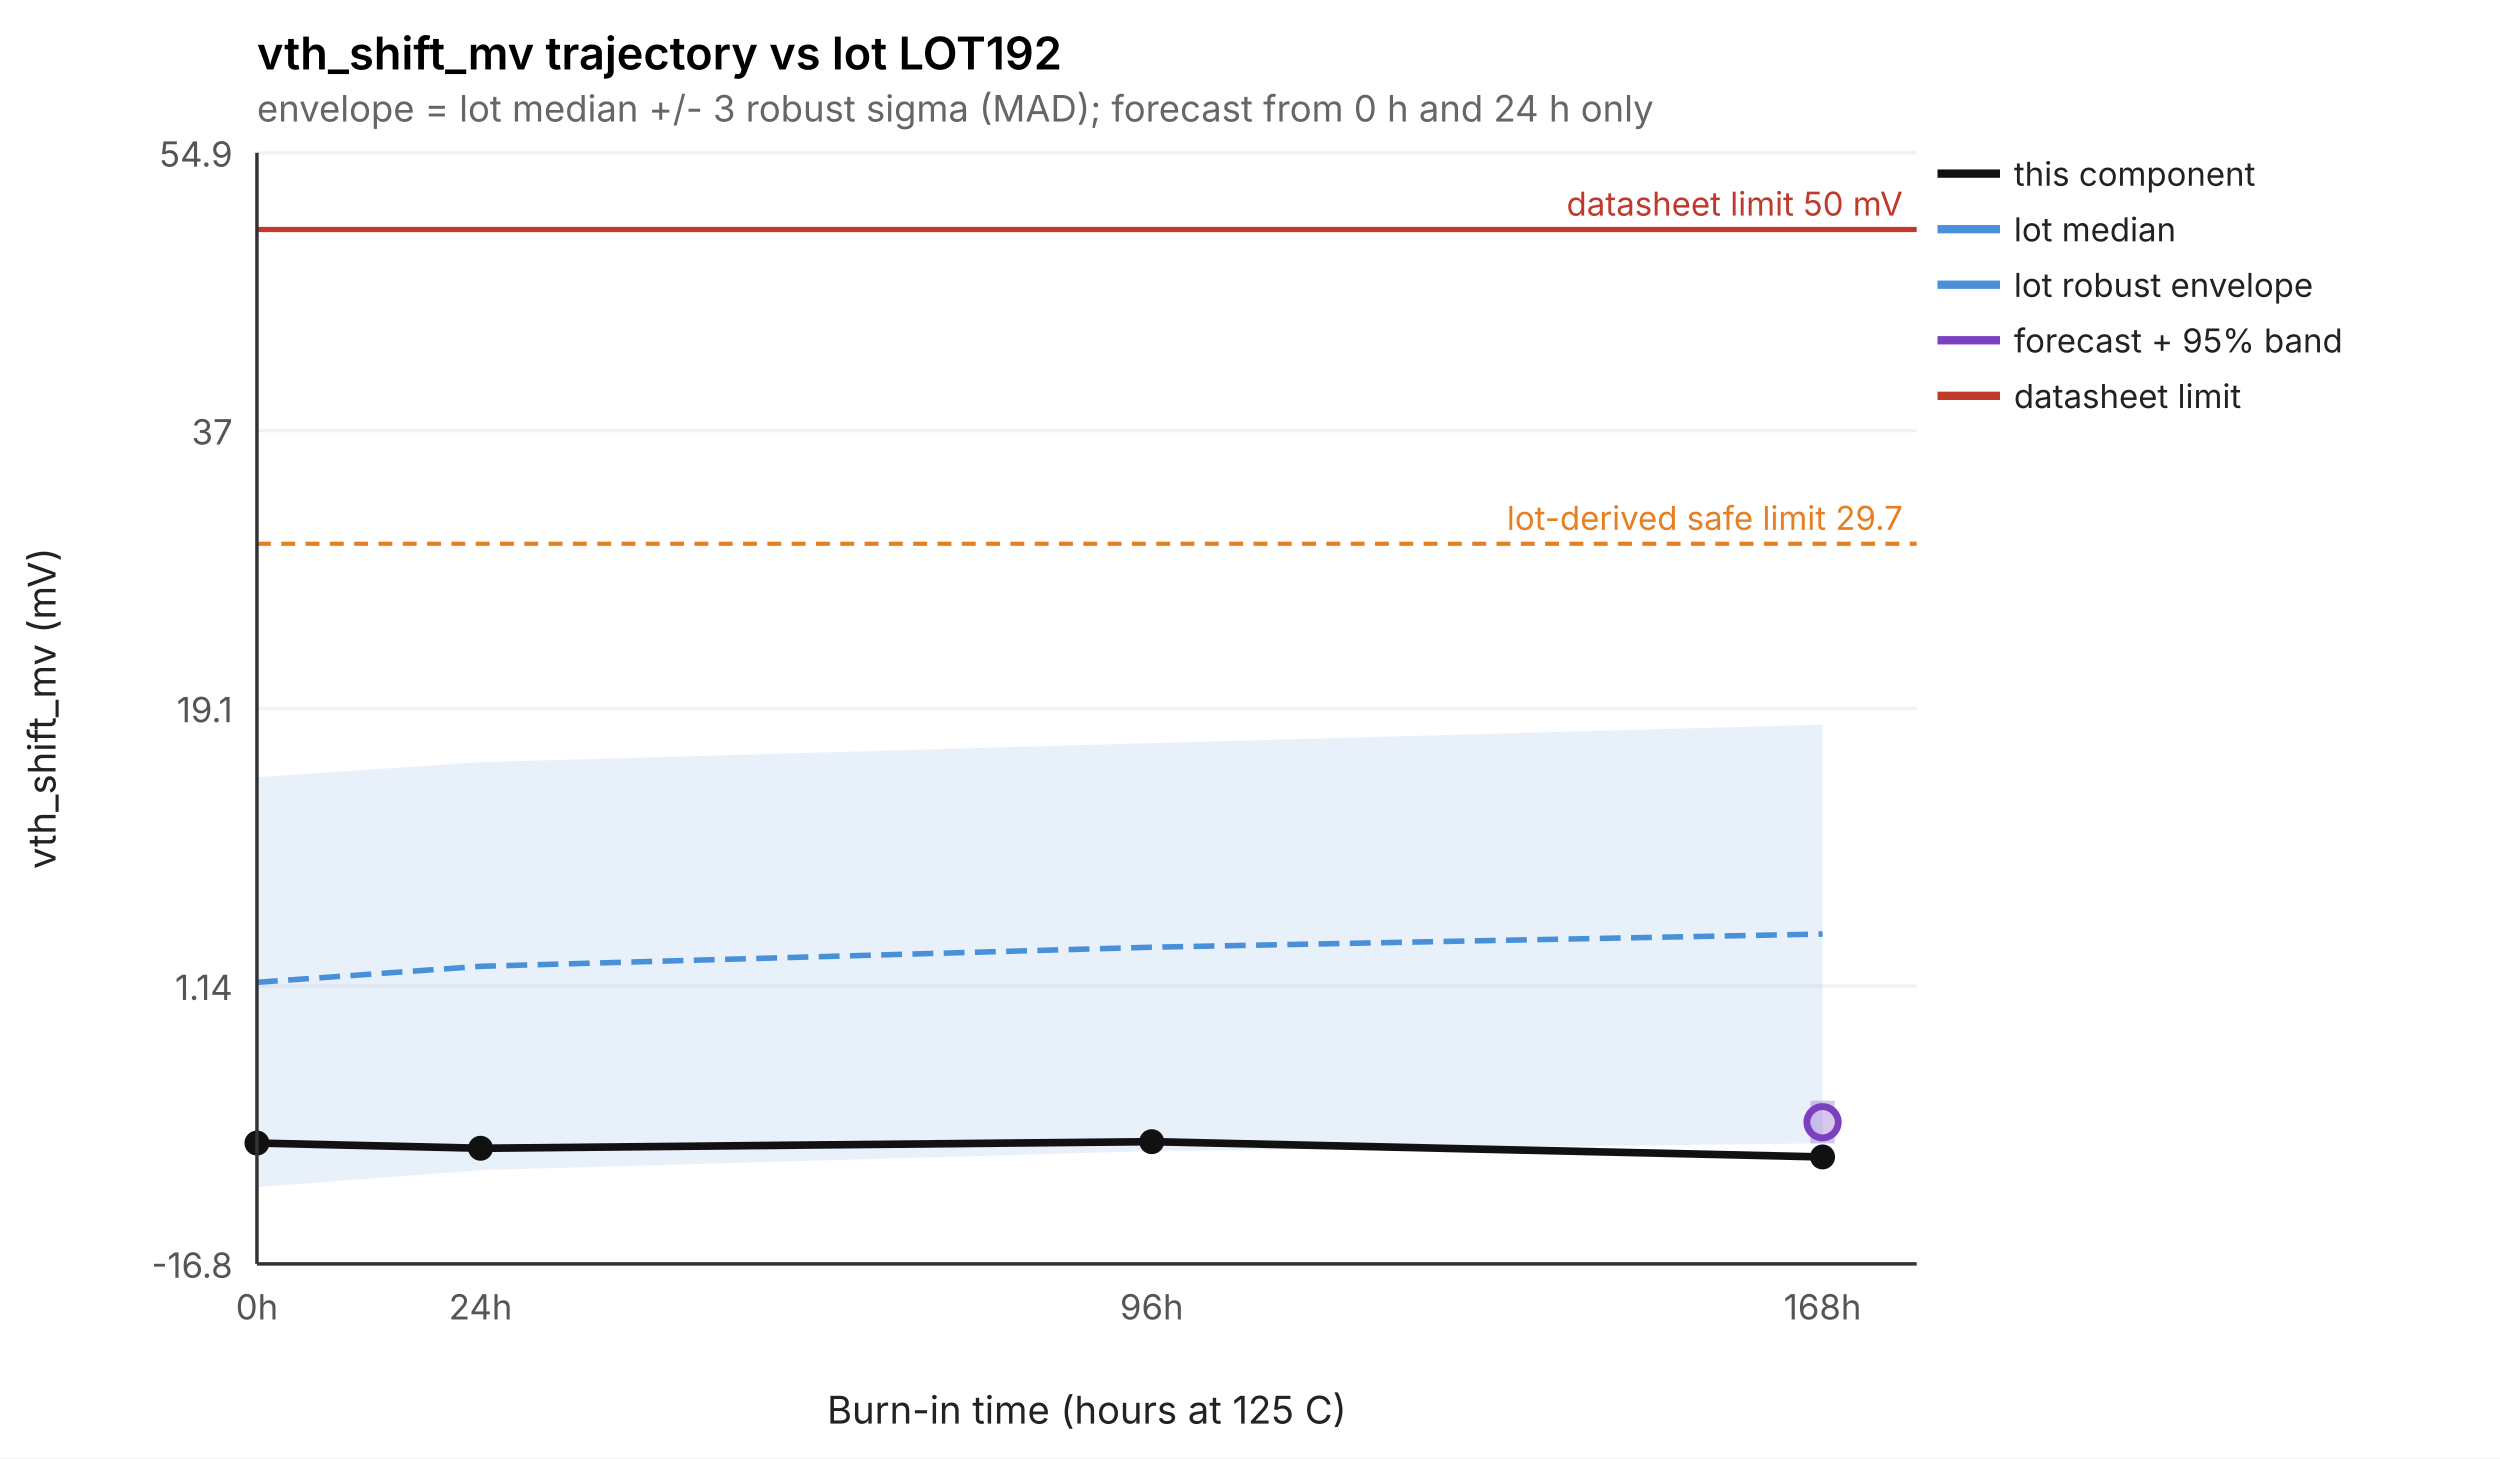
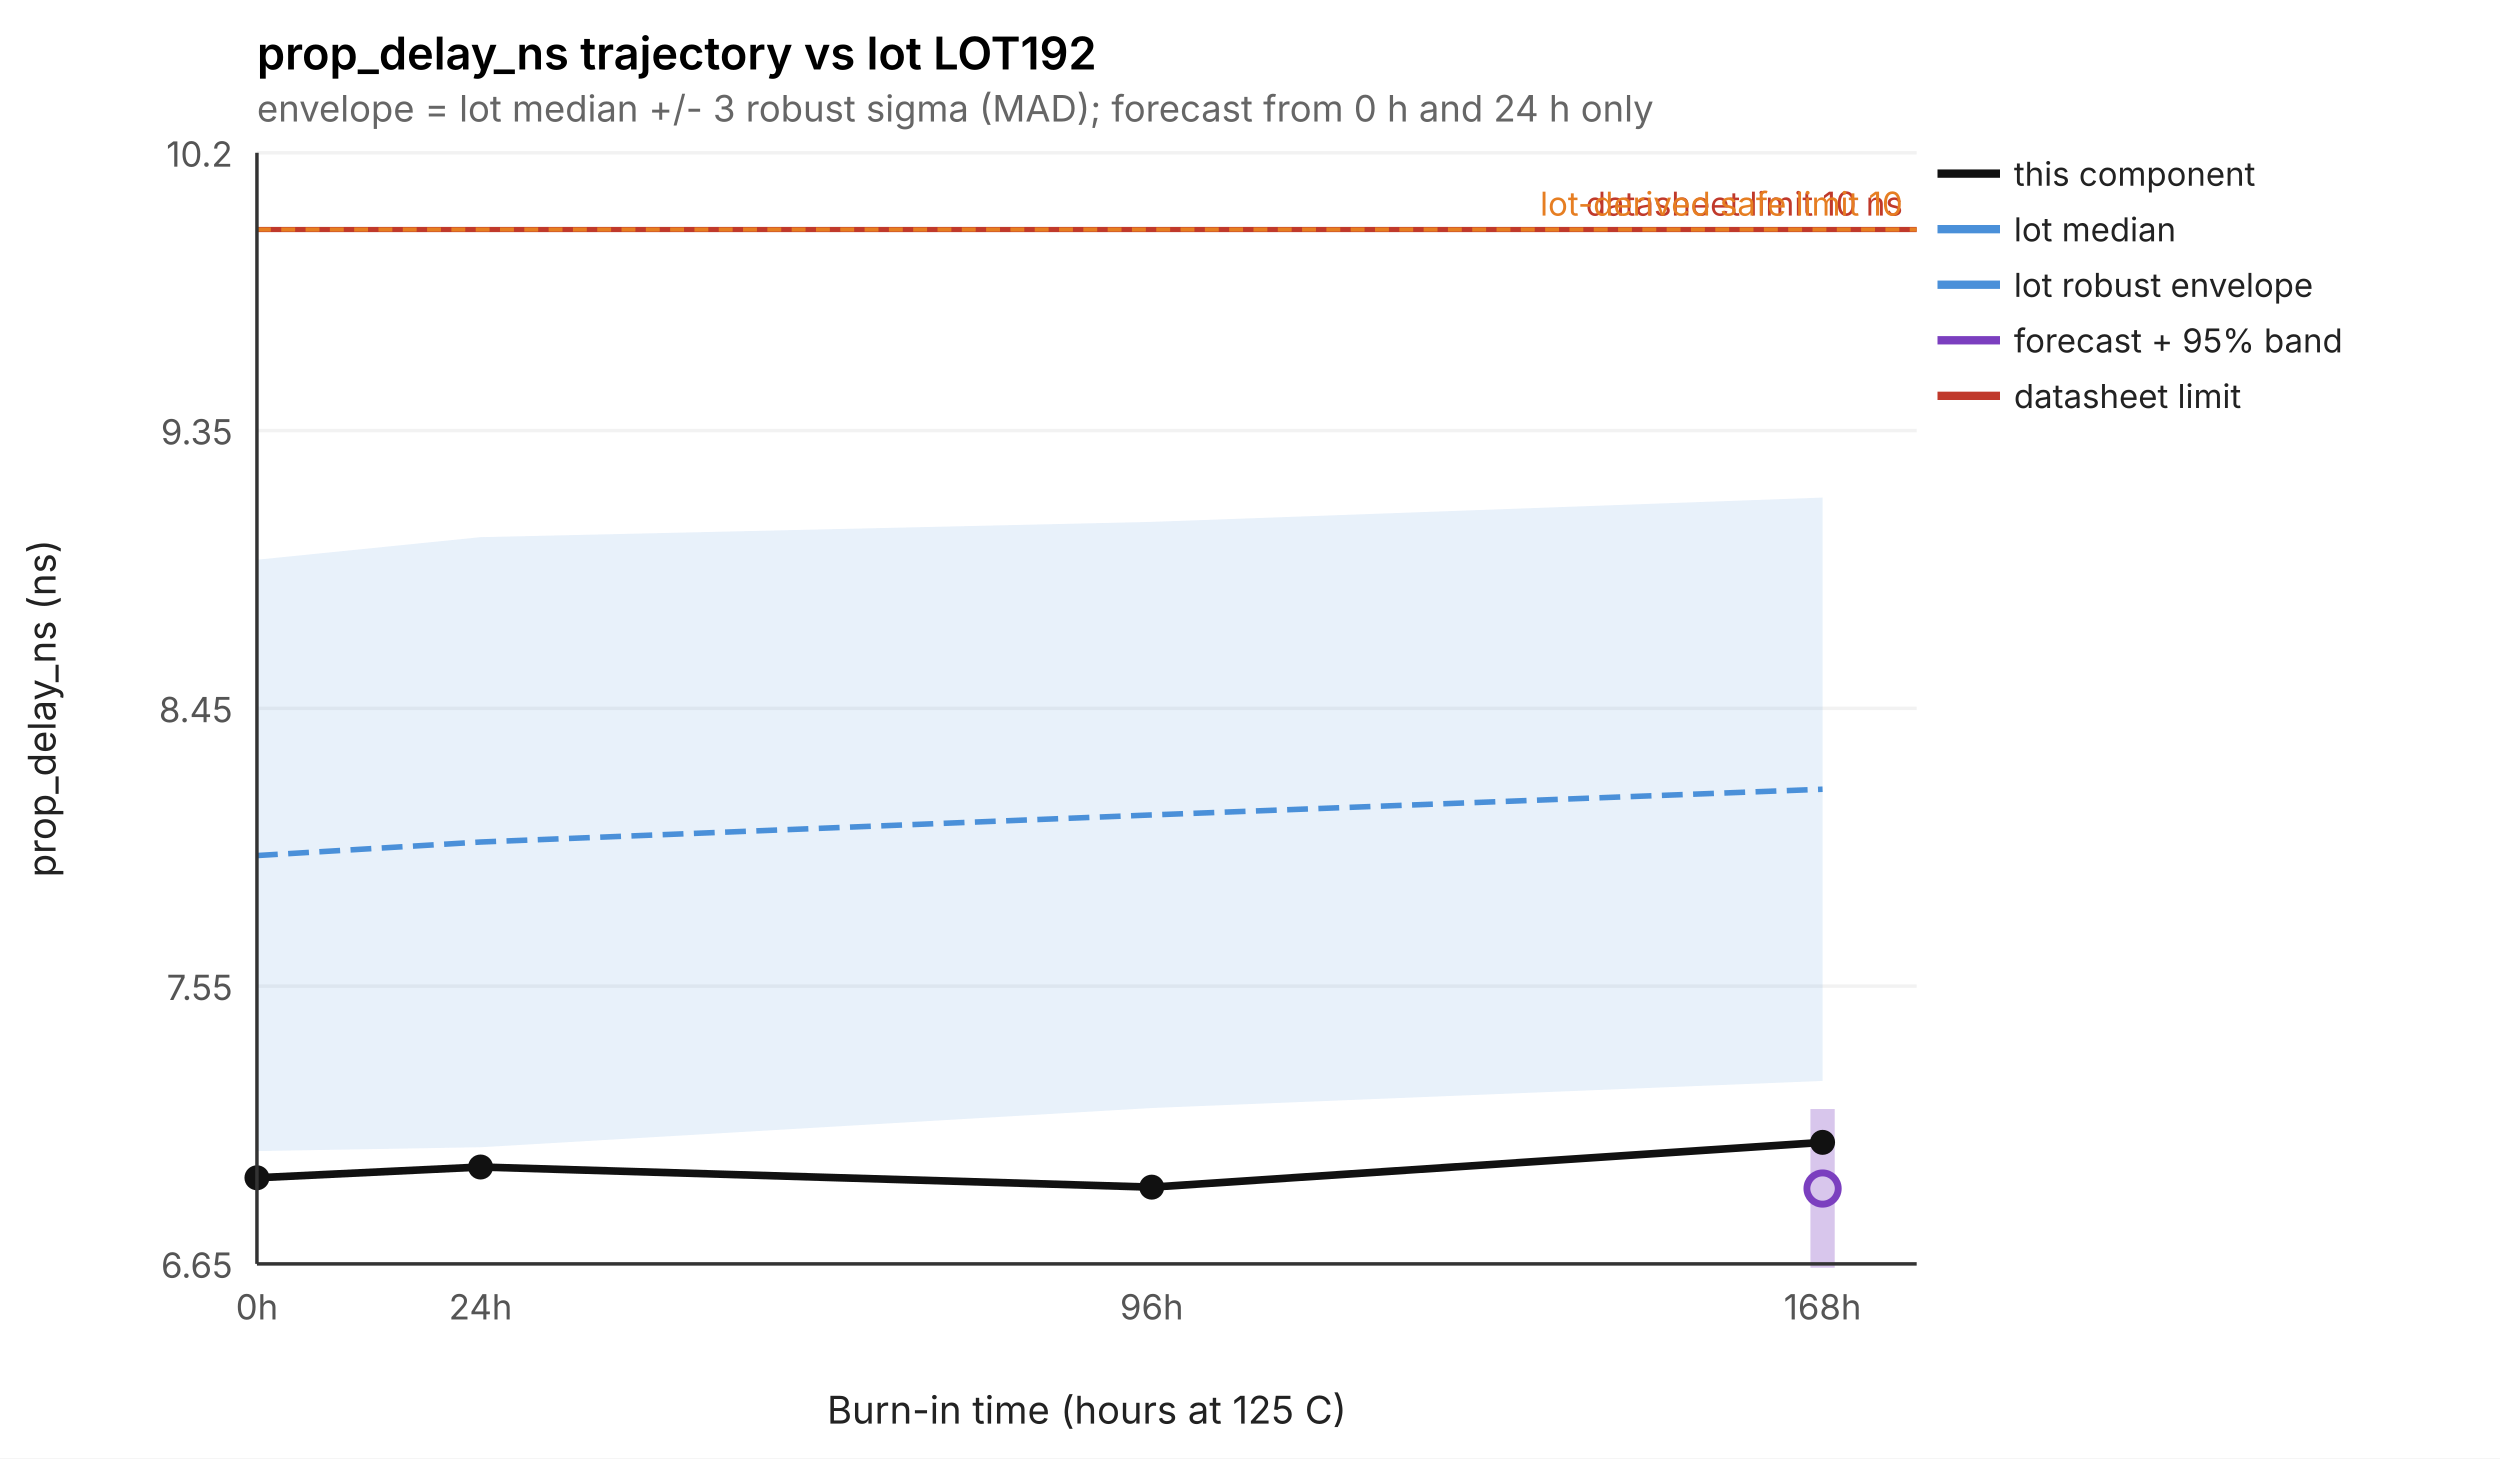
<svg xmlns="http://www.w3.org/2000/svg" width="720" height="420" viewBox="0 0 720 420" font-family="system-ui,-apple-system,sans-serif">
  <rect width="720" height="420" fill="#fff" />
-   <text x="74" y="20" font-size="13" font-weight="600">vth_shift_mv trajectory vs lot LOT192</text>
+   <text x="74" y="20" font-size="13" font-weight="600">prop_delay_ns trajectory vs lot LOT192</text>
  <text x="74" y="35" font-size="10.5" fill="#666">envelope = lot median +/- 3 robust sigma (MAD); forecast from 0 h and 24 h only</text>
  <line x1="74" y1="364.0" x2="552" y2="364.0" stroke="#f2f2f2" />
-   <text x="67" y="368.0" font-size="10" text-anchor="end" fill="#555">-16.8</text>
+   <text x="67" y="368.0" font-size="10" text-anchor="end" fill="#555">6.65</text>
  <line x1="74" y1="284.0" x2="552" y2="284.0" stroke="#f2f2f2" />
-   <text x="67" y="288.0" font-size="10" text-anchor="end" fill="#555">1.14</text>
+   <text x="67" y="288.0" font-size="10" text-anchor="end" fill="#555">7.55</text>
  <line x1="74" y1="204.0" x2="552" y2="204.0" stroke="#f2f2f2" />
-   <text x="67" y="208.0" font-size="10" text-anchor="end" fill="#555">19.1</text>
+   <text x="67" y="208.0" font-size="10" text-anchor="end" fill="#555">8.45</text>
  <line x1="74" y1="124.0" x2="552" y2="124.0" stroke="#f2f2f2" />
-   <text x="67" y="128.0" font-size="10" text-anchor="end" fill="#555">37</text>
+   <text x="67" y="128.0" font-size="10" text-anchor="end" fill="#555">9.35</text>
  <line x1="74" y1="44.0" x2="552" y2="44.0" stroke="#f2f2f2" />
-   <text x="67" y="48.0" font-size="10" text-anchor="end" fill="#555">54.9</text>
-   <polygon points="74.0,223.8 138.4,219.5 331.7,214.0 524.9,208.7 524.9,329.3 331.7,331.5 138.4,337.0 74.0,341.9" fill="#4a90d9" opacity="0.13" />
-   <path d="M74.0,282.9 L138.4,278.3 L331.7,272.8 L524.9,269.0" fill="none" stroke="#4a90d9" stroke-width="1.6" stroke-dasharray="6,3" />
+   <text x="67" y="48.0" font-size="10" text-anchor="end" fill="#555">10.2</text>
+   <polygon points="74.0,161.2 138.4,154.7 331.7,150.3 524.9,143.3 524.9,311.3 331.7,319.1 138.4,330.4 74.0,331.5" fill="#4a90d9" opacity="0.13" />
+   <path d="M74.0,246.4 L138.4,242.5 L331.7,234.7 L524.9,227.3" fill="none" stroke="#4a90d9" stroke-width="1.6" stroke-dasharray="6,3" />
  <line x1="74" y1="66.1" x2="552" y2="66.1" stroke="#c0392b" stroke-width="1.5" />
-   <text x="548" y="62.1" font-size="9.5" text-anchor="end" fill="#c0392b">datasheet limit 50 mV</text>
-   <line x1="74" y1="156.6" x2="552" y2="156.6" stroke="#e67e22" stroke-width="1.2" stroke-dasharray="4,3" />
-   <text x="548" y="152.6" font-size="9.5" text-anchor="end" fill="#e67e22">lot-derived safe limit 29.7</text>
-   <line x1="524.9" y1="329.3" x2="524.9" y2="317.0" stroke="#7b3fbf" stroke-width="7" opacity="0.30" />
-   <circle cx="524.9" cy="323.2" r="4.5" fill="none" stroke="#7b3fbf" stroke-width="2" />
-   <path d="M74.0,329.2 L138.4,330.7 L331.7,328.8 L524.9,333.2" fill="none" stroke="#111" stroke-width="2.2" />
-   <circle cx="74.0" cy="329.2" r="3.6" fill="#111" />
-   <circle cx="138.4" cy="330.7" r="3.6" fill="#111" />
-   <circle cx="331.7" cy="328.8" r="3.6" fill="#111" />
-   <circle cx="524.9" cy="333.2" r="3.6" fill="#111" />
+   <text x="548" y="62.1" font-size="9.5" text-anchor="end" fill="#c0392b">datasheet limit 10 ns</text>
+   <line x1="74" y1="66.1" x2="552" y2="66.1" stroke="#e67e22" stroke-width="1.2" stroke-dasharray="4,3" />
+   <text x="548" y="62.1" font-size="9.5" text-anchor="end" fill="#e67e22">lot-derived safe limit 10</text>
+   <line x1="524.9" y1="365.1" x2="524.9" y2="319.4" stroke="#7b3fbf" stroke-width="7" opacity="0.30" />
+   <circle cx="524.9" cy="342.3" r="4.5" fill="none" stroke="#7b3fbf" stroke-width="2" />
+   <path d="M74.0,339.2 L138.4,336.1 L331.7,341.9 L524.9,329.0" fill="none" stroke="#111" stroke-width="2.2" />
+   <circle cx="74.0" cy="339.2" r="3.6" fill="#111" />
+   <circle cx="138.4" cy="336.1" r="3.6" fill="#111" />
+   <circle cx="331.7" cy="341.9" r="3.6" fill="#111" />
+   <circle cx="524.9" cy="329.0" r="3.6" fill="#111" />
  <text x="74.0" y="380" font-size="10" text-anchor="middle" fill="#555">0h</text>
  <text x="138.4" y="380" font-size="10" text-anchor="middle" fill="#555">24h</text>
  <text x="331.7" y="380" font-size="10" text-anchor="middle" fill="#555">96h</text>
  <text x="524.9" y="380" font-size="10" text-anchor="middle" fill="#555">168h</text>
  <line x1="74" y1="364" x2="552" y2="364" stroke="#333" />
  <line x1="74" y1="44" x2="74" y2="364" stroke="#333" />
  <text x="313" y="410" font-size="11" text-anchor="middle" fill="#222">Burn-in time (hours at 125 C)</text>
-   <text x="16" y="204" font-size="11" fill="#222" transform="rotate(-90 16 204)" text-anchor="middle">vth_shift_mv (mV)</text>
+   <text x="16" y="204" font-size="11" fill="#222" transform="rotate(-90 16 204)" text-anchor="middle">prop_delay_ns (ns)</text>
  <line x1="558" y1="50" x2="576" y2="50" stroke="#111" stroke-width="2.4" />
  <text x="580" y="53.5" font-size="9.5" fill="#222">this component</text>
  <line x1="558" y1="66" x2="576" y2="66" stroke="#4a90d9" stroke-width="2.4" />
  <text x="580" y="69.5" font-size="9.5" fill="#222">lot median</text>
  <line x1="558" y1="82" x2="576" y2="82" stroke="#4a90d9" stroke-width="2.4" />
  <text x="580" y="85.5" font-size="9.5" fill="#222">lot robust envelope</text>
  <line x1="558" y1="98" x2="576" y2="98" stroke="#7b3fbf" stroke-width="2.4" />
  <text x="580" y="101.5" font-size="9.5" fill="#222">forecast + 95% band</text>
  <line x1="558" y1="114" x2="576" y2="114" stroke="#c0392b" stroke-width="2.4" />
  <text x="580" y="117.5" font-size="9.5" fill="#222">datasheet limit</text>
</svg>
